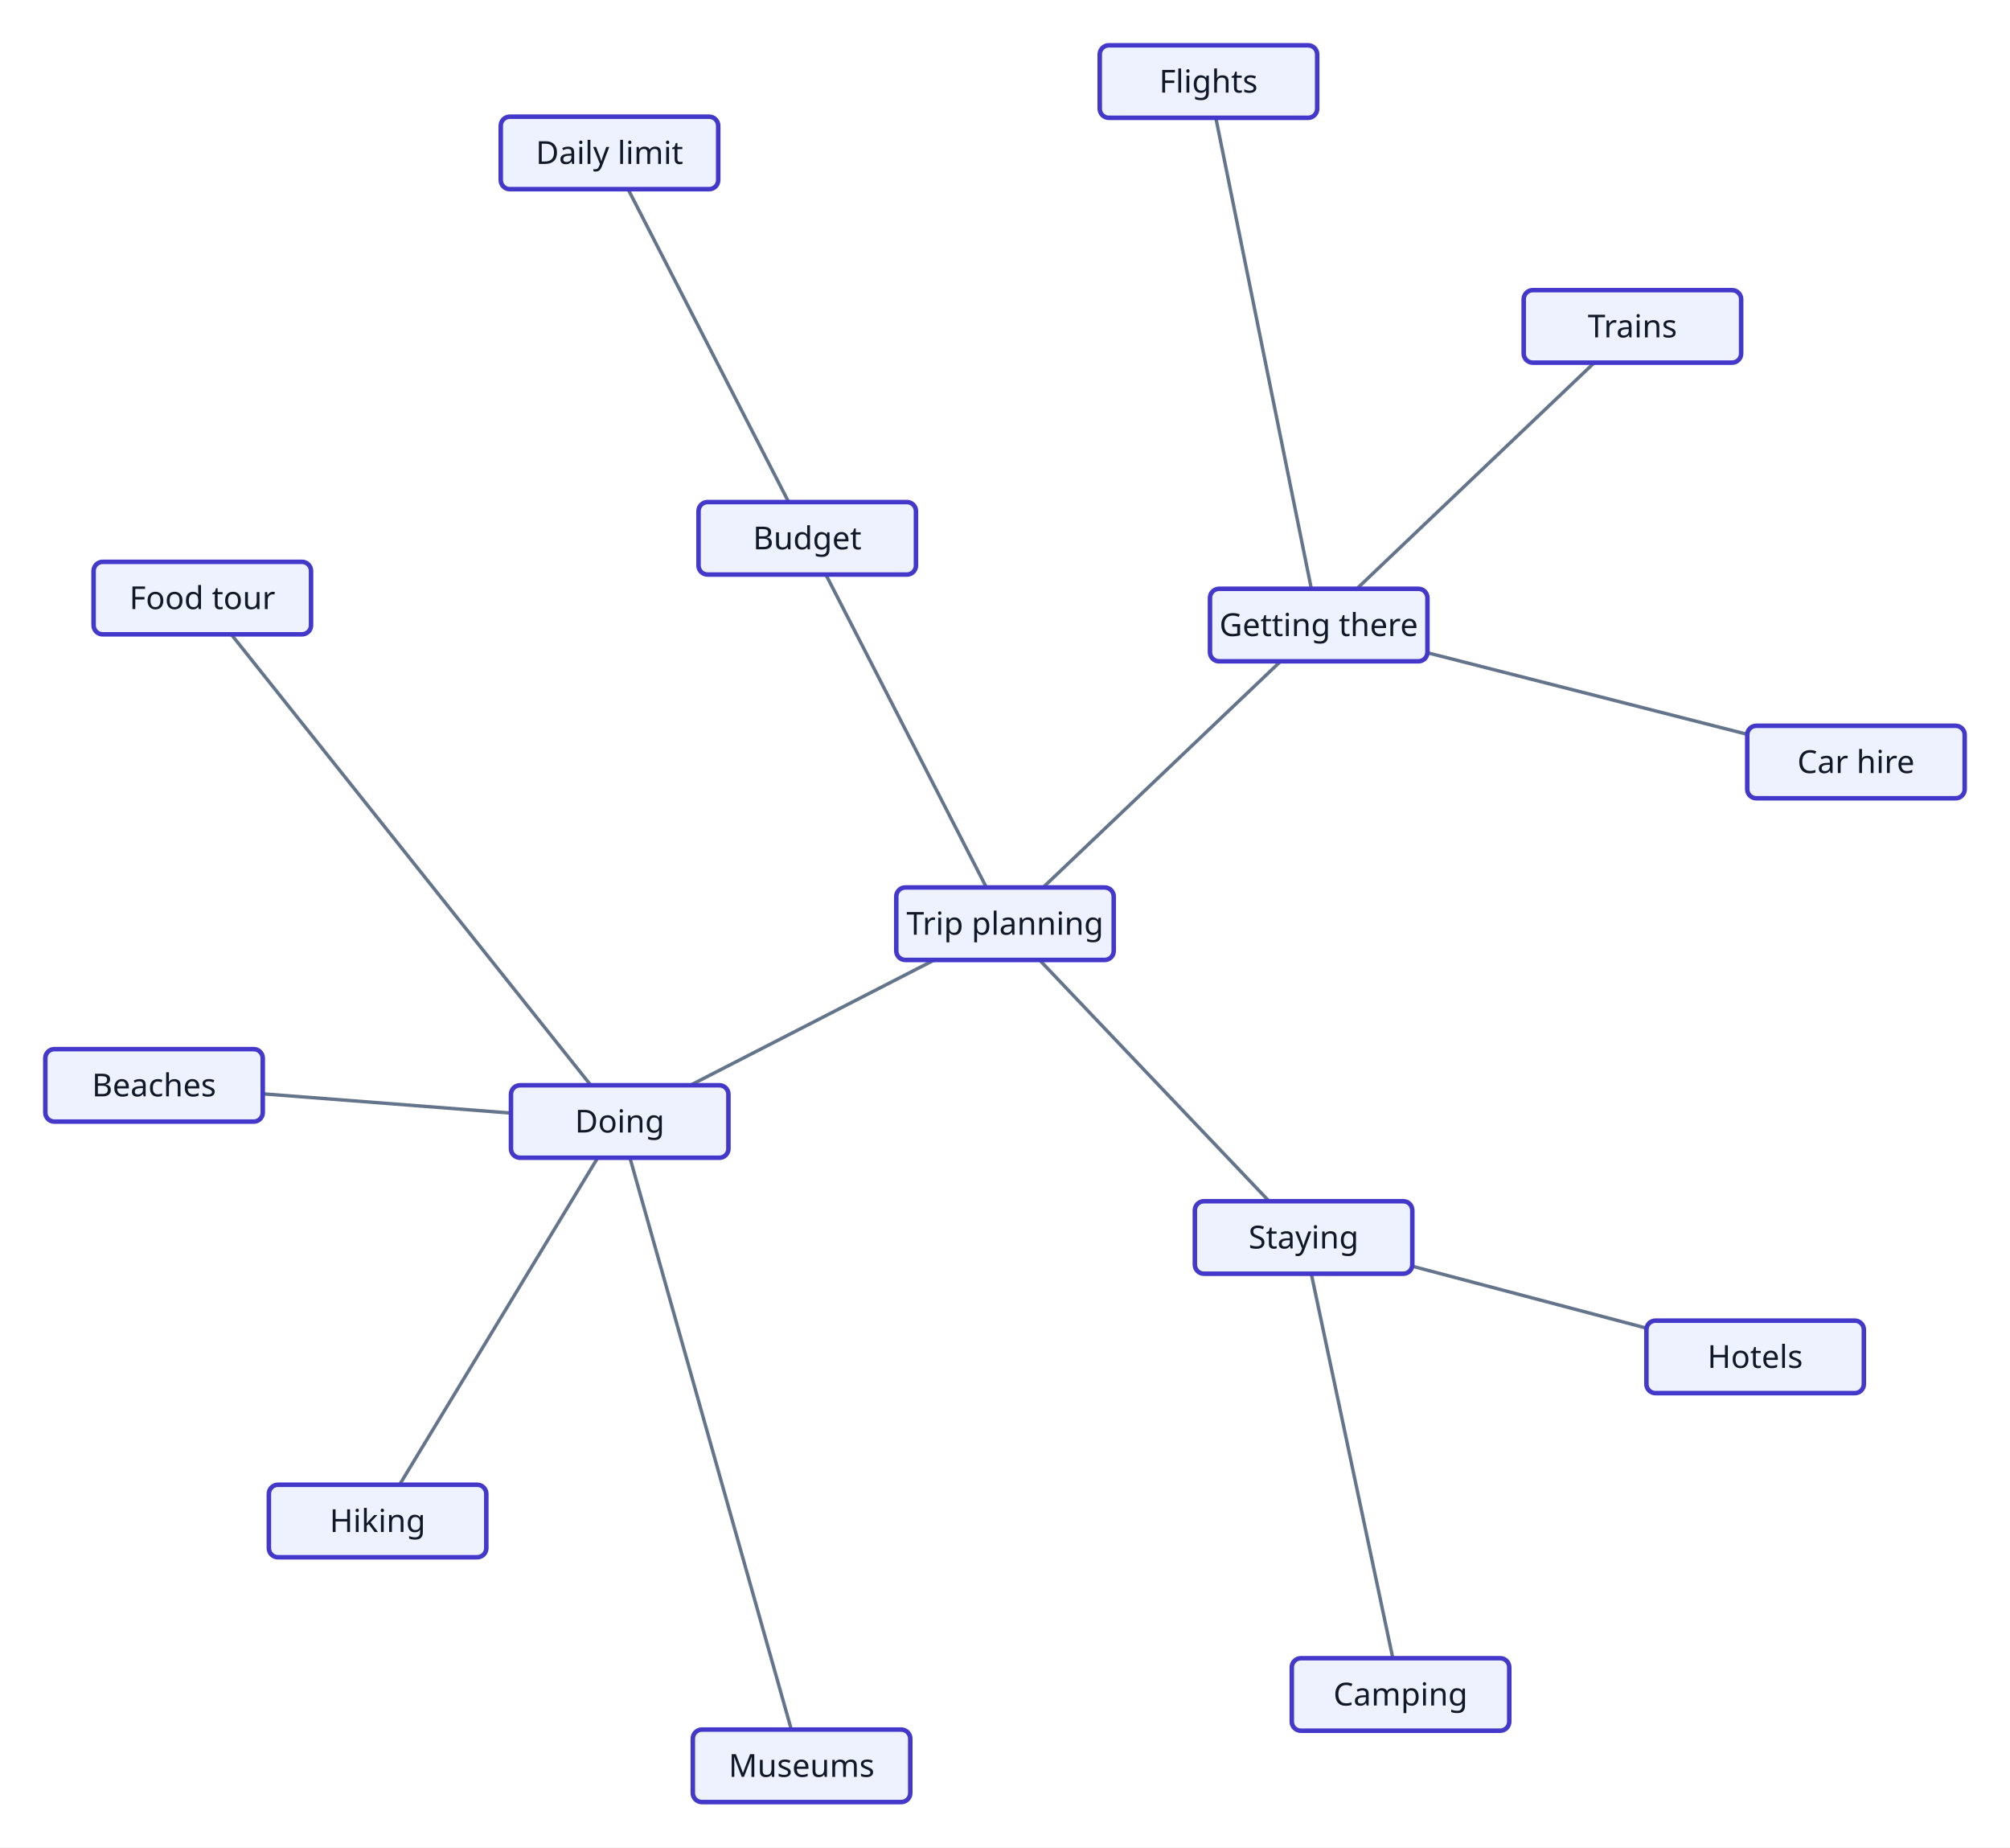
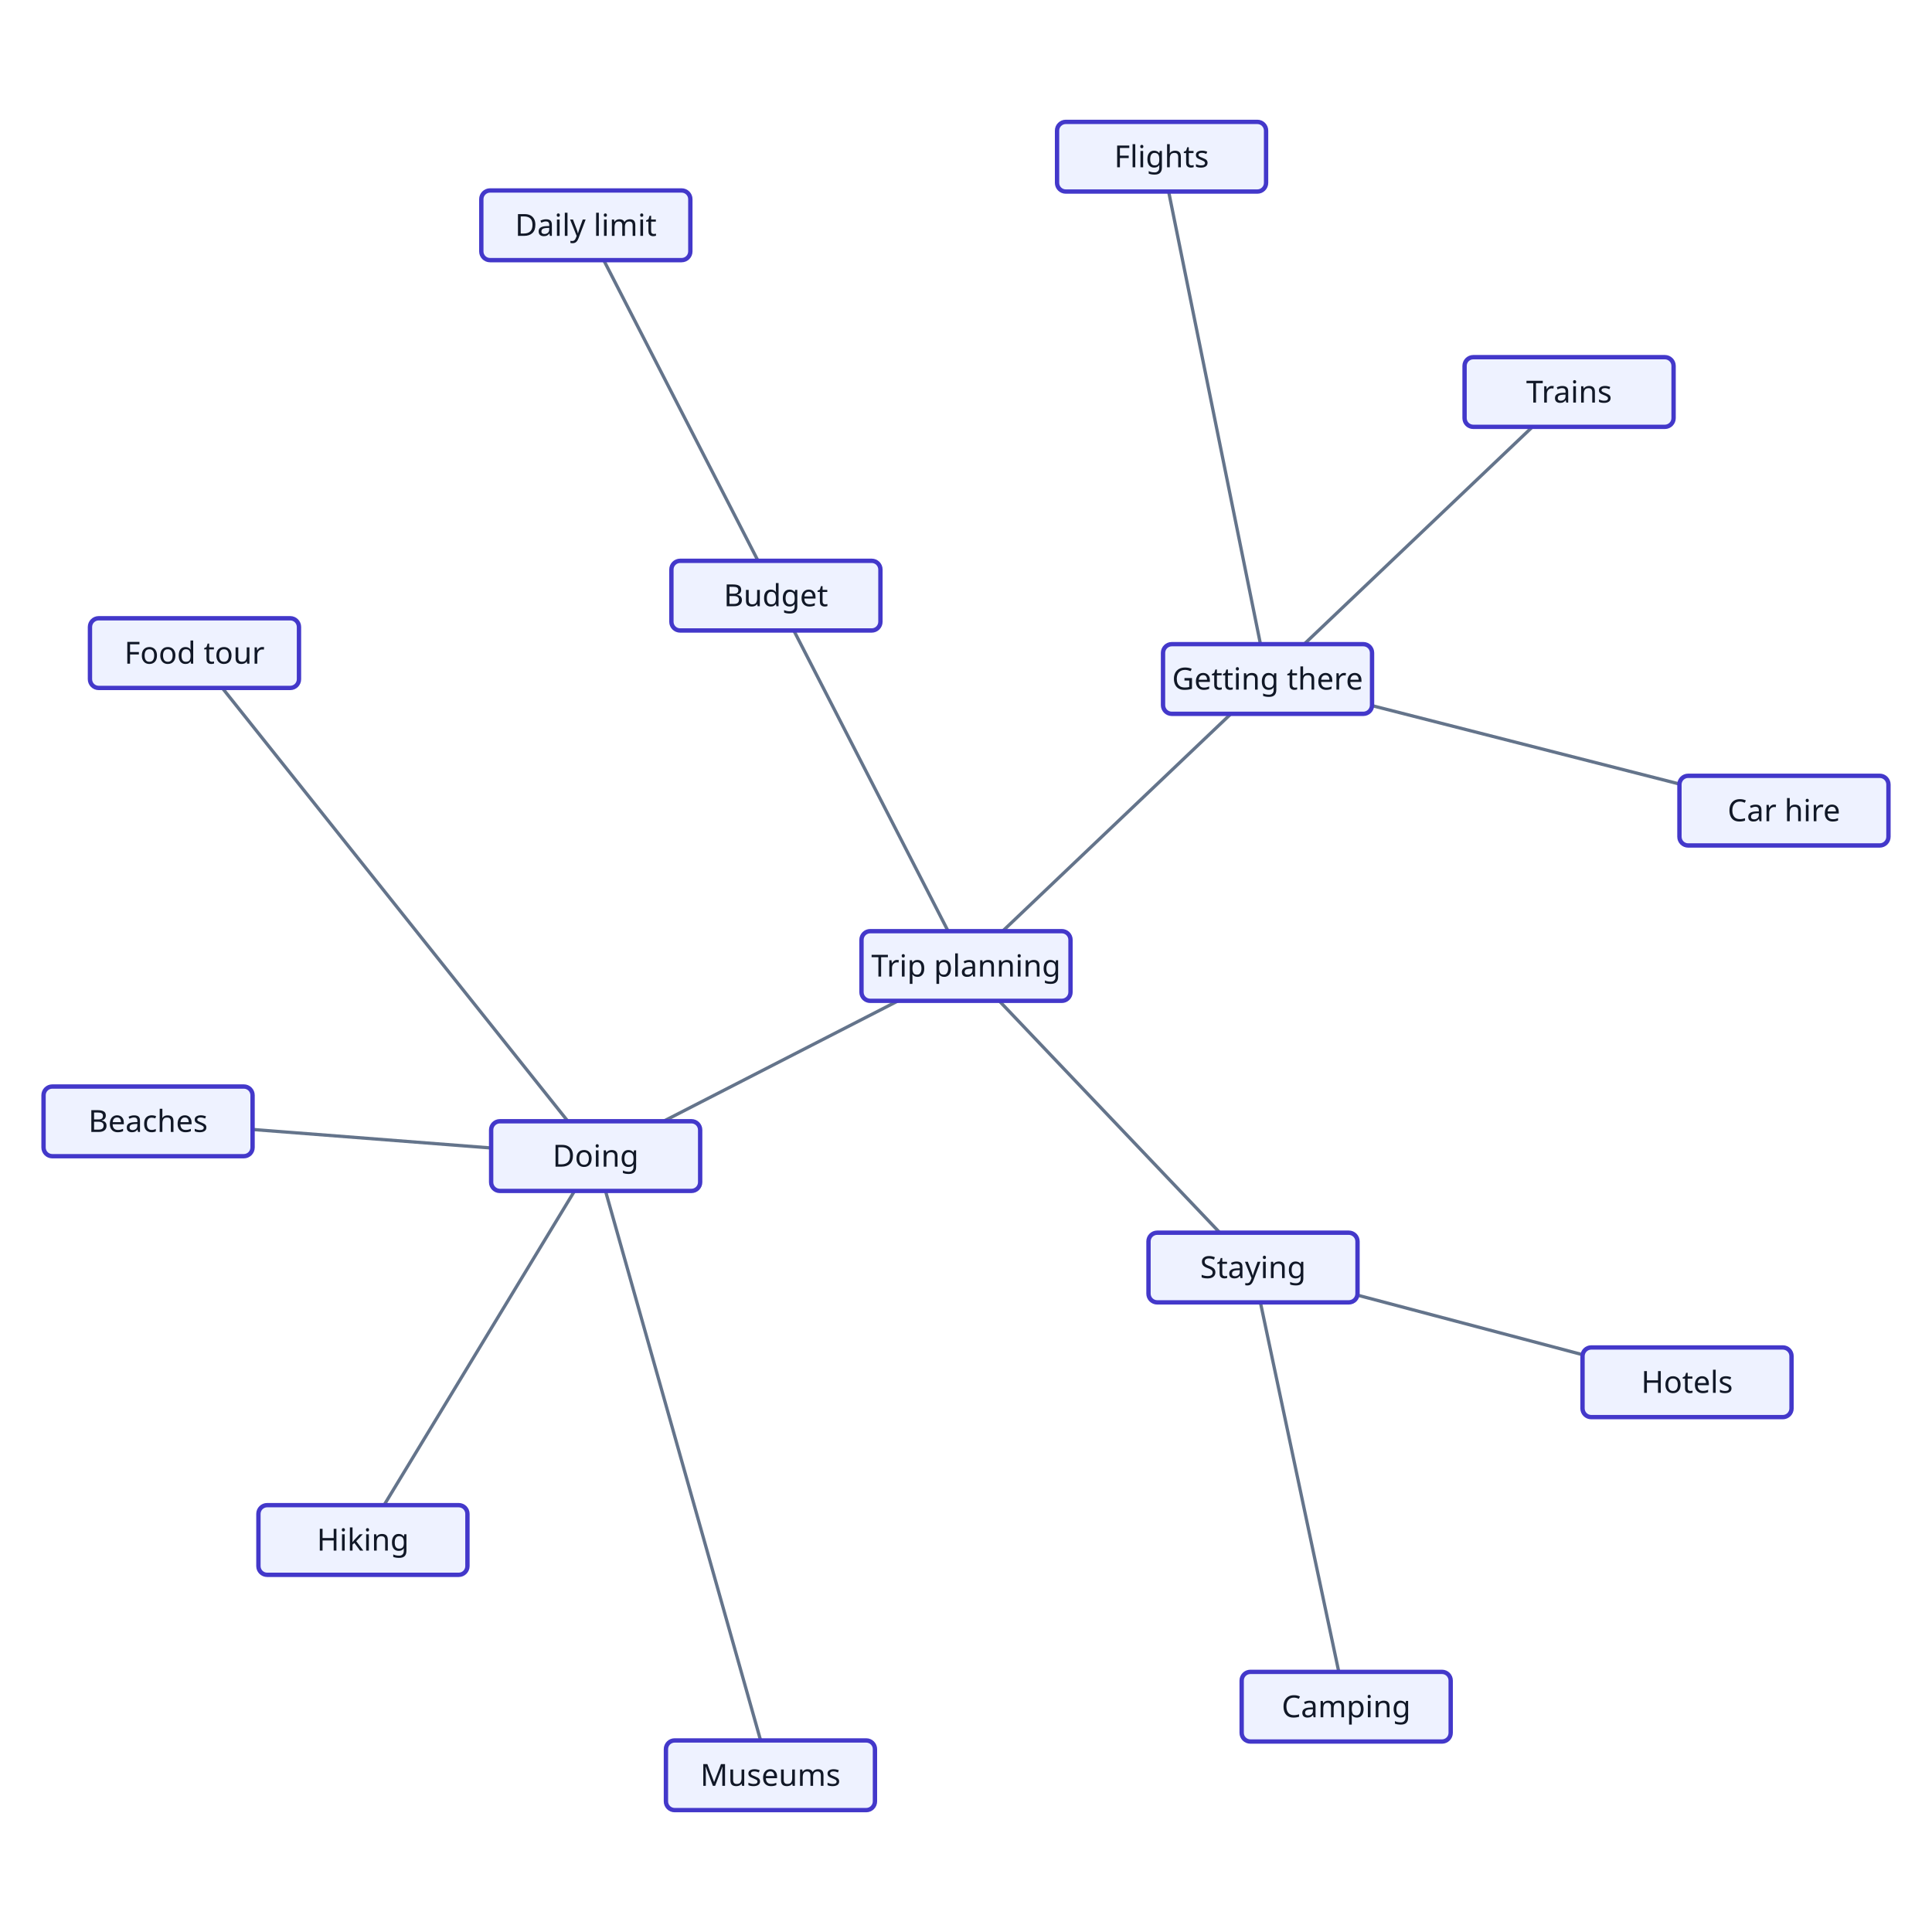
- <svg xmlns="http://www.w3.org/2000/svg" width="887.338" height="815.375" viewBox="0 0 887.338 815.375">
-   <rect x="0" y="0" width="887.338" height="815.375" fill="#ffffff" />
-   <line x1="460.48" y1="391.688" x2="565.35" y2="291.874" stroke="#64748b" stroke-width="1.5" stroke-linecap="round" stroke-linejoin="round" />
-   <line x1="578.914" y1="259.874" x2="536.733" y2="52" stroke="#64748b" stroke-width="1.5" stroke-linecap="round" stroke-linejoin="round" />
-   <line x1="598.971" y1="259.874" x2="703.841" y2="160.06" stroke="#64748b" stroke-width="1.5" stroke-linecap="round" stroke-linejoin="round" />
-   <line x1="630.16" y1="288.109" x2="771.338" y2="324.097" stroke="#64748b" stroke-width="1.5" stroke-linecap="round" stroke-linejoin="round" />
-   <line x1="458.898" y1="423.688" x2="560.254" y2="530.179" stroke="#64748b" stroke-width="1.5" stroke-linecap="round" stroke-linejoin="round" />
-   <line x1="623.483" y1="558.869" x2="726.825" y2="586.19" stroke="#64748b" stroke-width="1.5" stroke-linecap="round" stroke-linejoin="round" />
-   <line x1="578.878" y1="562.179" x2="614.883" y2="731.88" stroke="#64748b" stroke-width="1.5" stroke-linecap="round" stroke-linejoin="round" />
-   <line x1="412.496" y1="423.688" x2="304.746" y2="478.992" stroke="#64748b" stroke-width="1.5" stroke-linecap="round" stroke-linejoin="round" />
-   <line x1="278.09" y1="510.992" x2="349.335" y2="763.375" stroke="#64748b" stroke-width="1.5" stroke-linecap="round" stroke-linejoin="round" />
-   <line x1="263.874" y1="510.992" x2="176.386" y2="655.315" stroke="#64748b" stroke-width="1.5" stroke-linecap="round" stroke-linejoin="round" />
-   <line x1="225.573" y1="491.268" x2="116" y2="482.767" stroke="#64748b" stroke-width="1.5" stroke-linecap="round" stroke-linejoin="round" />
-   <line x1="260.812" y1="478.992" x2="102.078" y2="279.977" stroke="#64748b" stroke-width="1.5" stroke-linecap="round" stroke-linejoin="round" />
-   <line x1="435.457" y1="391.688" x2="364.577" y2="253.592" stroke="#64748b" stroke-width="1.5" stroke-linecap="round" stroke-linejoin="round" />
-   <line x1="348.153" y1="221.592" x2="277.273" y2="83.496" stroke="#64748b" stroke-width="1.5" stroke-linecap="round" stroke-linejoin="round" />
-   <rect x="395.669" y="391.688" width="96" height="32" rx="4" fill="#eef2ff" stroke="#4338ca" stroke-width="2" />
-   <text x="443.669" y="407.688" text-anchor="middle" dominant-baseline="middle" font-family="sans-serif" font-size="14" fill="#111827">Trip planning</text>
-   <rect x="534.16" y="259.874" width="96" height="32" rx="4" fill="#eef2ff" stroke="#4338ca" stroke-width="2" />
-   <text x="582.16" y="275.874" text-anchor="middle" dominant-baseline="middle" font-family="sans-serif" font-size="14" fill="#111827">Getting there</text>
-   <rect x="485.486" y="20" width="96" height="32" rx="4" fill="#eef2ff" stroke="#4338ca" stroke-width="2" />
-   <text x="533.486" y="36" text-anchor="middle" dominant-baseline="middle" font-family="sans-serif" font-size="14" fill="#111827">Flights</text>
-   <rect x="672.652" y="128.06" width="96" height="32" rx="4" fill="#eef2ff" stroke="#4338ca" stroke-width="2" />
-   <text x="720.652" y="144.06" text-anchor="middle" dominant-baseline="middle" font-family="sans-serif" font-size="14" fill="#111827">Trains</text>
-   <rect x="771.338" y="320.333" width="96" height="32" rx="4" fill="#eef2ff" stroke="#4338ca" stroke-width="2" />
-   <text x="819.338" y="336.333" text-anchor="middle" dominant-baseline="middle" font-family="sans-serif" font-size="14" fill="#111827">Car hire</text>
-   <rect x="527.483" y="530.179" width="96" height="32" rx="4" fill="#eef2ff" stroke="#4338ca" stroke-width="2" />
-   <text x="575.483" y="546.179" text-anchor="middle" dominant-baseline="middle" font-family="sans-serif" font-size="14" fill="#111827">Staying</text>
-   <rect x="726.825" y="582.881" width="96" height="32" rx="4" fill="#eef2ff" stroke="#4338ca" stroke-width="2" />
-   <text x="774.825" y="598.881" text-anchor="middle" dominant-baseline="middle" font-family="sans-serif" font-size="14" fill="#111827">Hotels</text>
-   <rect x="570.278" y="731.88" width="96" height="32" rx="4" fill="#eef2ff" stroke="#4338ca" stroke-width="2" />
-   <text x="618.278" y="747.88" text-anchor="middle" dominant-baseline="middle" font-family="sans-serif" font-size="14" fill="#111827">Camping</text>
-   <rect x="225.573" y="478.992" width="96" height="32" rx="4" fill="#eef2ff" stroke="#4338ca" stroke-width="2" />
-   <text x="273.573" y="494.992" text-anchor="middle" dominant-baseline="middle" font-family="sans-serif" font-size="14" fill="#111827">Doing</text>
-   <rect x="305.852" y="763.375" width="96" height="32" rx="4" fill="#eef2ff" stroke="#4338ca" stroke-width="2" />
-   <text x="353.852" y="779.375" text-anchor="middle" dominant-baseline="middle" font-family="sans-serif" font-size="14" fill="#111827">Museums</text>
-   <rect x="118.687" y="655.315" width="96" height="32" rx="4" fill="#eef2ff" stroke="#4338ca" stroke-width="2" />
-   <text x="166.687" y="671.315" text-anchor="middle" dominant-baseline="middle" font-family="sans-serif" font-size="14" fill="#111827">Hiking</text>
-   <rect x="20" y="463.043" width="96" height="32" rx="4" fill="#eef2ff" stroke="#4338ca" stroke-width="2" />
-   <text x="68" y="479.043" text-anchor="middle" dominant-baseline="middle" font-family="sans-serif" font-size="14" fill="#111827">Beaches</text>
-   <rect x="41.316" y="247.977" width="96" height="32" rx="4" fill="#eef2ff" stroke="#4338ca" stroke-width="2" />
-   <text x="89.316" y="263.977" text-anchor="middle" dominant-baseline="middle" font-family="sans-serif" font-size="14" fill="#111827">Food tour</text>
-   <rect x="308.365" y="221.592" width="96" height="32" rx="4" fill="#eef2ff" stroke="#4338ca" stroke-width="2" />
-   <text x="356.365" y="237.592" text-anchor="middle" dominant-baseline="middle" font-family="sans-serif" font-size="14" fill="#111827">Budget</text>
-   <rect x="221.061" y="51.496" width="96" height="32" rx="4" fill="#eef2ff" stroke="#4338ca" stroke-width="2" />
-   <text x="269.061" y="67.496" text-anchor="middle" dominant-baseline="middle" font-family="sans-serif" font-size="14" fill="#111827">Daily limit</text>
+ <svg xmlns="http://www.w3.org/2000/svg" width="720" height="720" viewBox="0 0 887.338 887.338">
+   <rect x="0" y="0" width="887.338" height="887.338" fill="#ffffff" />
+   <g transform="translate(0 35.98145)">
+     <line x1="460.48" y1="391.688" x2="565.35" y2="291.874" stroke="#64748b" stroke-width="1.5" stroke-linecap="round" stroke-linejoin="round" />
+     <line x1="578.914" y1="259.874" x2="536.733" y2="52" stroke="#64748b" stroke-width="1.5" stroke-linecap="round" stroke-linejoin="round" />
+     <line x1="598.971" y1="259.874" x2="703.841" y2="160.06" stroke="#64748b" stroke-width="1.5" stroke-linecap="round" stroke-linejoin="round" />
+     <line x1="630.16" y1="288.109" x2="771.338" y2="324.097" stroke="#64748b" stroke-width="1.5" stroke-linecap="round" stroke-linejoin="round" />
+     <line x1="458.898" y1="423.688" x2="560.254" y2="530.179" stroke="#64748b" stroke-width="1.5" stroke-linecap="round" stroke-linejoin="round" />
+     <line x1="623.483" y1="558.869" x2="726.825" y2="586.19" stroke="#64748b" stroke-width="1.5" stroke-linecap="round" stroke-linejoin="round" />
+     <line x1="578.878" y1="562.179" x2="614.883" y2="731.88" stroke="#64748b" stroke-width="1.5" stroke-linecap="round" stroke-linejoin="round" />
+     <line x1="412.496" y1="423.688" x2="304.746" y2="478.992" stroke="#64748b" stroke-width="1.5" stroke-linecap="round" stroke-linejoin="round" />
+     <line x1="278.09" y1="510.992" x2="349.335" y2="763.375" stroke="#64748b" stroke-width="1.5" stroke-linecap="round" stroke-linejoin="round" />
+     <line x1="263.874" y1="510.992" x2="176.386" y2="655.315" stroke="#64748b" stroke-width="1.5" stroke-linecap="round" stroke-linejoin="round" />
+     <line x1="225.573" y1="491.268" x2="116" y2="482.767" stroke="#64748b" stroke-width="1.5" stroke-linecap="round" stroke-linejoin="round" />
+     <line x1="260.812" y1="478.992" x2="102.078" y2="279.977" stroke="#64748b" stroke-width="1.5" stroke-linecap="round" stroke-linejoin="round" />
+     <line x1="435.457" y1="391.688" x2="364.577" y2="253.592" stroke="#64748b" stroke-width="1.5" stroke-linecap="round" stroke-linejoin="round" />
+     <line x1="348.153" y1="221.592" x2="277.273" y2="83.496" stroke="#64748b" stroke-width="1.5" stroke-linecap="round" stroke-linejoin="round" />
+     <rect x="395.669" y="391.688" width="96" height="32" rx="4" fill="#eef2ff" stroke="#4338ca" stroke-width="2" />
+     <text x="443.669" y="407.688" text-anchor="middle" dominant-baseline="middle" font-family="sans-serif" font-size="14" fill="#111827">Trip planning</text>
+     <rect x="534.16" y="259.874" width="96" height="32" rx="4" fill="#eef2ff" stroke="#4338ca" stroke-width="2" />
+     <text x="582.16" y="275.874" text-anchor="middle" dominant-baseline="middle" font-family="sans-serif" font-size="14" fill="#111827">Getting there</text>
+     <rect x="485.486" y="20" width="96" height="32" rx="4" fill="#eef2ff" stroke="#4338ca" stroke-width="2" />
+     <text x="533.486" y="36" text-anchor="middle" dominant-baseline="middle" font-family="sans-serif" font-size="14" fill="#111827">Flights</text>
+     <rect x="672.652" y="128.06" width="96" height="32" rx="4" fill="#eef2ff" stroke="#4338ca" stroke-width="2" />
+     <text x="720.652" y="144.06" text-anchor="middle" dominant-baseline="middle" font-family="sans-serif" font-size="14" fill="#111827">Trains</text>
+     <rect x="771.338" y="320.333" width="96" height="32" rx="4" fill="#eef2ff" stroke="#4338ca" stroke-width="2" />
+     <text x="819.338" y="336.333" text-anchor="middle" dominant-baseline="middle" font-family="sans-serif" font-size="14" fill="#111827">Car hire</text>
+     <rect x="527.483" y="530.179" width="96" height="32" rx="4" fill="#eef2ff" stroke="#4338ca" stroke-width="2" />
+     <text x="575.483" y="546.179" text-anchor="middle" dominant-baseline="middle" font-family="sans-serif" font-size="14" fill="#111827">Staying</text>
+     <rect x="726.825" y="582.881" width="96" height="32" rx="4" fill="#eef2ff" stroke="#4338ca" stroke-width="2" />
+     <text x="774.825" y="598.881" text-anchor="middle" dominant-baseline="middle" font-family="sans-serif" font-size="14" fill="#111827">Hotels</text>
+     <rect x="570.278" y="731.88" width="96" height="32" rx="4" fill="#eef2ff" stroke="#4338ca" stroke-width="2" />
+     <text x="618.278" y="747.88" text-anchor="middle" dominant-baseline="middle" font-family="sans-serif" font-size="14" fill="#111827">Camping</text>
+     <rect x="225.573" y="478.992" width="96" height="32" rx="4" fill="#eef2ff" stroke="#4338ca" stroke-width="2" />
+     <text x="273.573" y="494.992" text-anchor="middle" dominant-baseline="middle" font-family="sans-serif" font-size="14" fill="#111827">Doing</text>
+     <rect x="305.852" y="763.375" width="96" height="32" rx="4" fill="#eef2ff" stroke="#4338ca" stroke-width="2" />
+     <text x="353.852" y="779.375" text-anchor="middle" dominant-baseline="middle" font-family="sans-serif" font-size="14" fill="#111827">Museums</text>
+     <rect x="118.687" y="655.315" width="96" height="32" rx="4" fill="#eef2ff" stroke="#4338ca" stroke-width="2" />
+     <text x="166.687" y="671.315" text-anchor="middle" dominant-baseline="middle" font-family="sans-serif" font-size="14" fill="#111827">Hiking</text>
+     <rect x="20" y="463.043" width="96" height="32" rx="4" fill="#eef2ff" stroke="#4338ca" stroke-width="2" />
+     <text x="68" y="479.043" text-anchor="middle" dominant-baseline="middle" font-family="sans-serif" font-size="14" fill="#111827">Beaches</text>
+     <rect x="41.316" y="247.977" width="96" height="32" rx="4" fill="#eef2ff" stroke="#4338ca" stroke-width="2" />
+     <text x="89.316" y="263.977" text-anchor="middle" dominant-baseline="middle" font-family="sans-serif" font-size="14" fill="#111827">Food tour</text>
+     <rect x="308.365" y="221.592" width="96" height="32" rx="4" fill="#eef2ff" stroke="#4338ca" stroke-width="2" />
+     <text x="356.365" y="237.592" text-anchor="middle" dominant-baseline="middle" font-family="sans-serif" font-size="14" fill="#111827">Budget</text>
+     <rect x="221.061" y="51.496" width="96" height="32" rx="4" fill="#eef2ff" stroke="#4338ca" stroke-width="2" />
+     <text x="269.061" y="67.496" text-anchor="middle" dominant-baseline="middle" font-family="sans-serif" font-size="14" fill="#111827">Daily limit</text>
+   </g>
</svg>
